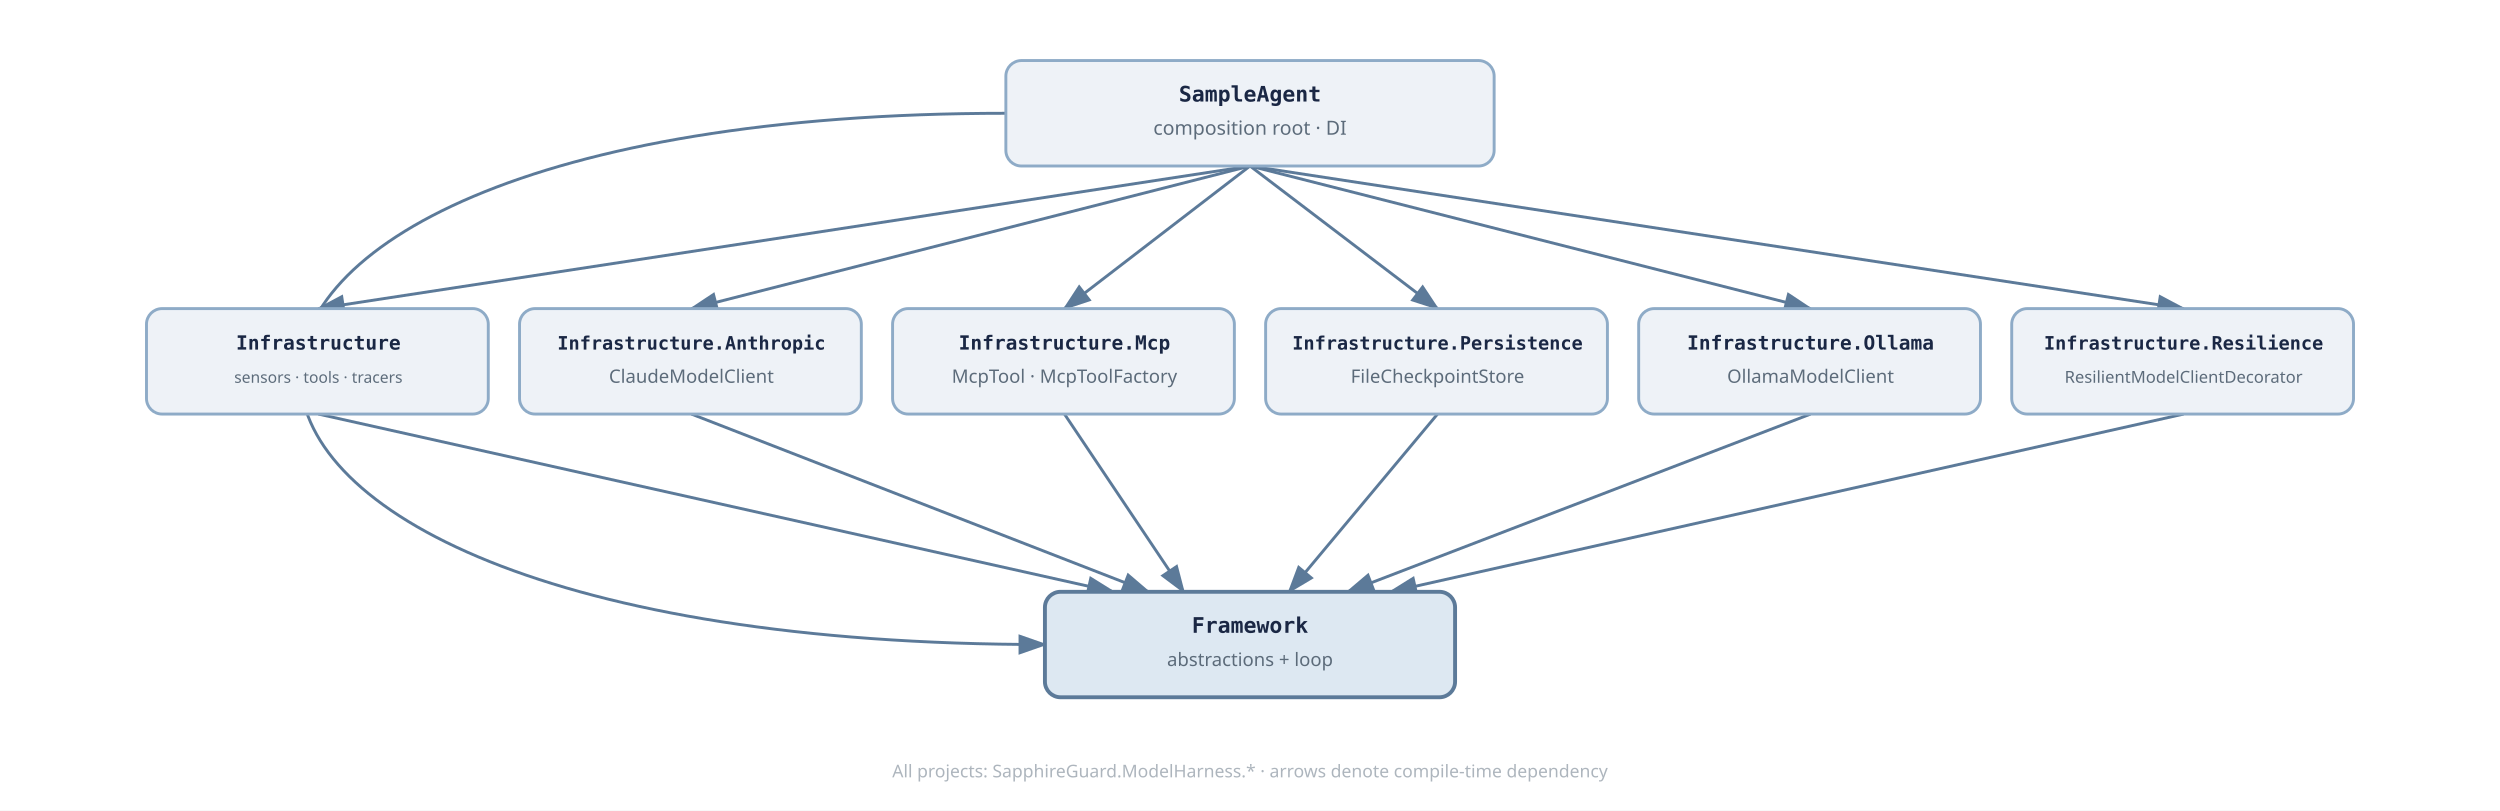
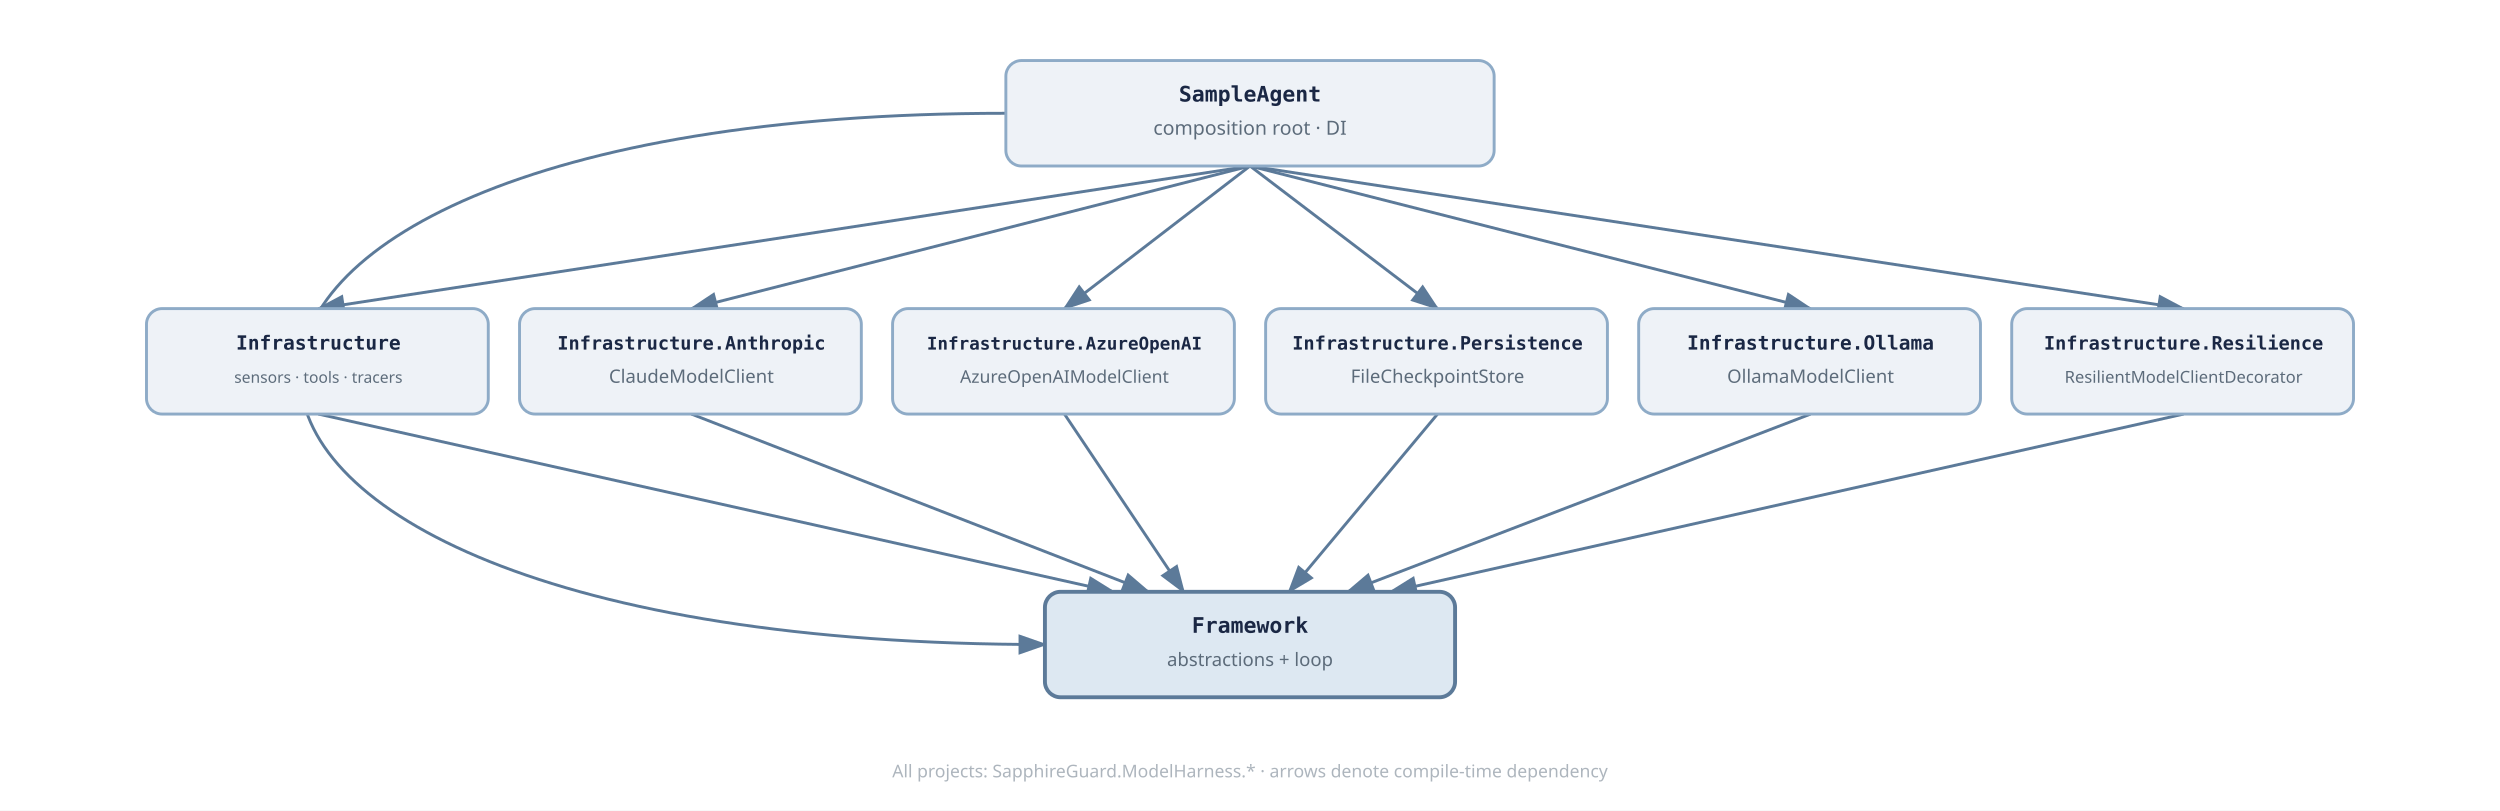
<svg xmlns="http://www.w3.org/2000/svg" viewBox="0 0 1280 415" width="1280" height="415">
  <defs>
    <marker id="arr" markerWidth="10" markerHeight="7" refX="9" refY="3.5" orient="auto">
      <polygon points="0 0, 10 3.5, 0 7" fill="#5c7a99" />
    </marker>
  </defs>
  <rect width="1280" height="415" fill="white" />
  <path d="M 515,58 C 30,58 30,330 535,330" stroke="#5c7a99" stroke-width="1.5" fill="none" marker-end="url(#arr)" />
  <line x1="640" y1="85" x2="163" y2="158" stroke="#5c7a99" stroke-width="1.5" marker-end="url(#arr)" />
  <line x1="640" y1="85" x2="354" y2="158" stroke="#5c7a99" stroke-width="1.5" marker-end="url(#arr)" />
  <line x1="640" y1="85" x2="545" y2="158" stroke="#5c7a99" stroke-width="1.5" marker-end="url(#arr)" />
  <line x1="640" y1="85" x2="736" y2="158" stroke="#5c7a99" stroke-width="1.5" marker-end="url(#arr)" />
  <line x1="640" y1="85" x2="927" y2="158" stroke="#5c7a99" stroke-width="1.5" marker-end="url(#arr)" />
  <line x1="640" y1="85" x2="1118" y2="158" stroke="#5c7a99" stroke-width="1.5" marker-end="url(#arr)" />
  <line x1="163" y1="212" x2="570" y2="303" stroke="#5c7a99" stroke-width="1.5" marker-end="url(#arr)" />
  <line x1="354" y1="212" x2="588" y2="303" stroke="#5c7a99" stroke-width="1.5" marker-end="url(#arr)" />
  <line x1="545" y1="212" x2="606" y2="303" stroke="#5c7a99" stroke-width="1.5" marker-end="url(#arr)" />
  <line x1="736" y1="212" x2="660" y2="303" stroke="#5c7a99" stroke-width="1.5" marker-end="url(#arr)" />
  <line x1="927" y1="212" x2="690" y2="303" stroke="#5c7a99" stroke-width="1.5" marker-end="url(#arr)" />
  <line x1="1118" y1="212" x2="712" y2="303" stroke="#5c7a99" stroke-width="1.5" marker-end="url(#arr)" />
  <rect x="515" y="31" width="250" height="54" rx="8" fill="#eef2f7" stroke="#8eabc7" stroke-width="1.5" />
  <text x="640" y="52" text-anchor="middle" font-family="monospace" font-size="11" font-weight="bold" fill="#1a2744">SampleAgent</text>
  <text x="640" y="69" text-anchor="middle" font-family="sans-serif" font-size="10" fill="#5c6b7a">composition root · DI</text>
  <rect x="75" y="158" width="175" height="54" rx="8" fill="#eef2f7" stroke="#8eabc7" stroke-width="1.5" />
  <text x="163" y="179" text-anchor="middle" font-family="monospace" font-size="10" font-weight="bold" fill="#1a2744">Infrastructure</text>
  <text x="163" y="196" text-anchor="middle" font-family="sans-serif" font-size="8" fill="#5c6b7a">sensors · tools · tracers</text>
  <rect x="266" y="158" width="175" height="54" rx="8" fill="#eef2f7" stroke="#8eabc7" stroke-width="1.5" />
  <text x="354" y="179" text-anchor="middle" font-family="monospace" font-size="9.5" font-weight="bold" fill="#1a2744">Infrastructure.Anthropic</text>
  <text x="354" y="196" text-anchor="middle" font-family="sans-serif" font-size="9.5" fill="#5c6b7a">ClaudeModelClient</text>
  <rect x="457" y="158" width="175" height="54" rx="8" fill="#eef2f7" stroke="#8eabc7" stroke-width="1.5" />
-   <text x="545" y="179" text-anchor="middle" font-family="monospace" font-size="10" font-weight="bold" fill="#1a2744">Infrastructure.Mcp</text>
-   <text x="545" y="196" text-anchor="middle" font-family="sans-serif" font-size="9.5" fill="#5c6b7a">McpTool · McpToolFactory</text>
+   <text x="545" y="179" text-anchor="middle" font-family="monospace" font-size="9" font-weight="bold" fill="#1a2744">Infrastructure.AzureOpenAI</text>
+   <text x="545" y="196" text-anchor="middle" font-family="sans-serif" font-size="9" fill="#5c6b7a">AzureOpenAIModelClient</text>
  <rect x="648" y="158" width="175" height="54" rx="8" fill="#eef2f7" stroke="#8eabc7" stroke-width="1.5" />
  <text x="736" y="179" text-anchor="middle" font-family="monospace" font-size="9.5" font-weight="bold" fill="#1a2744">Infrastructure.Persistence</text>
  <text x="736" y="196" text-anchor="middle" font-family="sans-serif" font-size="9.5" fill="#5c6b7a">FileCheckpointStore</text>
  <rect x="839" y="158" width="175" height="54" rx="8" fill="#eef2f7" stroke="#8eabc7" stroke-width="1.5" />
  <text x="927" y="179" text-anchor="middle" font-family="monospace" font-size="10" font-weight="bold" fill="#1a2744">Infrastructure.Ollama</text>
  <text x="927" y="196" text-anchor="middle" font-family="sans-serif" font-size="9.5" fill="#5c6b7a">OllamaModelClient</text>
  <rect x="1030" y="158" width="175" height="54" rx="8" fill="#eef2f7" stroke="#8eabc7" stroke-width="1.5" />
  <text x="1118" y="179" text-anchor="middle" font-family="monospace" font-size="9.5" font-weight="bold" fill="#1a2744">Infrastructure.Resilience</text>
  <text x="1118" y="196" text-anchor="middle" font-family="sans-serif" font-size="8.5" fill="#5c6b7a">ResilientModelClientDecorator</text>
  <rect x="535" y="303" width="210" height="54" rx="8" fill="#dde8f2" stroke="#5c7a99" stroke-width="2" />
  <text x="640" y="324" text-anchor="middle" font-family="monospace" font-size="11" font-weight="bold" fill="#1a2744">Framework</text>
  <text x="640" y="341" text-anchor="middle" font-family="sans-serif" font-size="9.5" fill="#5c6b7a">abstractions + loop</text>
  <text x="640" y="398" text-anchor="middle" font-family="sans-serif" font-size="9" fill="#adb5bd">All projects: SapphireGuard.ModelHarness.*  ·  arrows denote compile-time dependency</text>
</svg>
